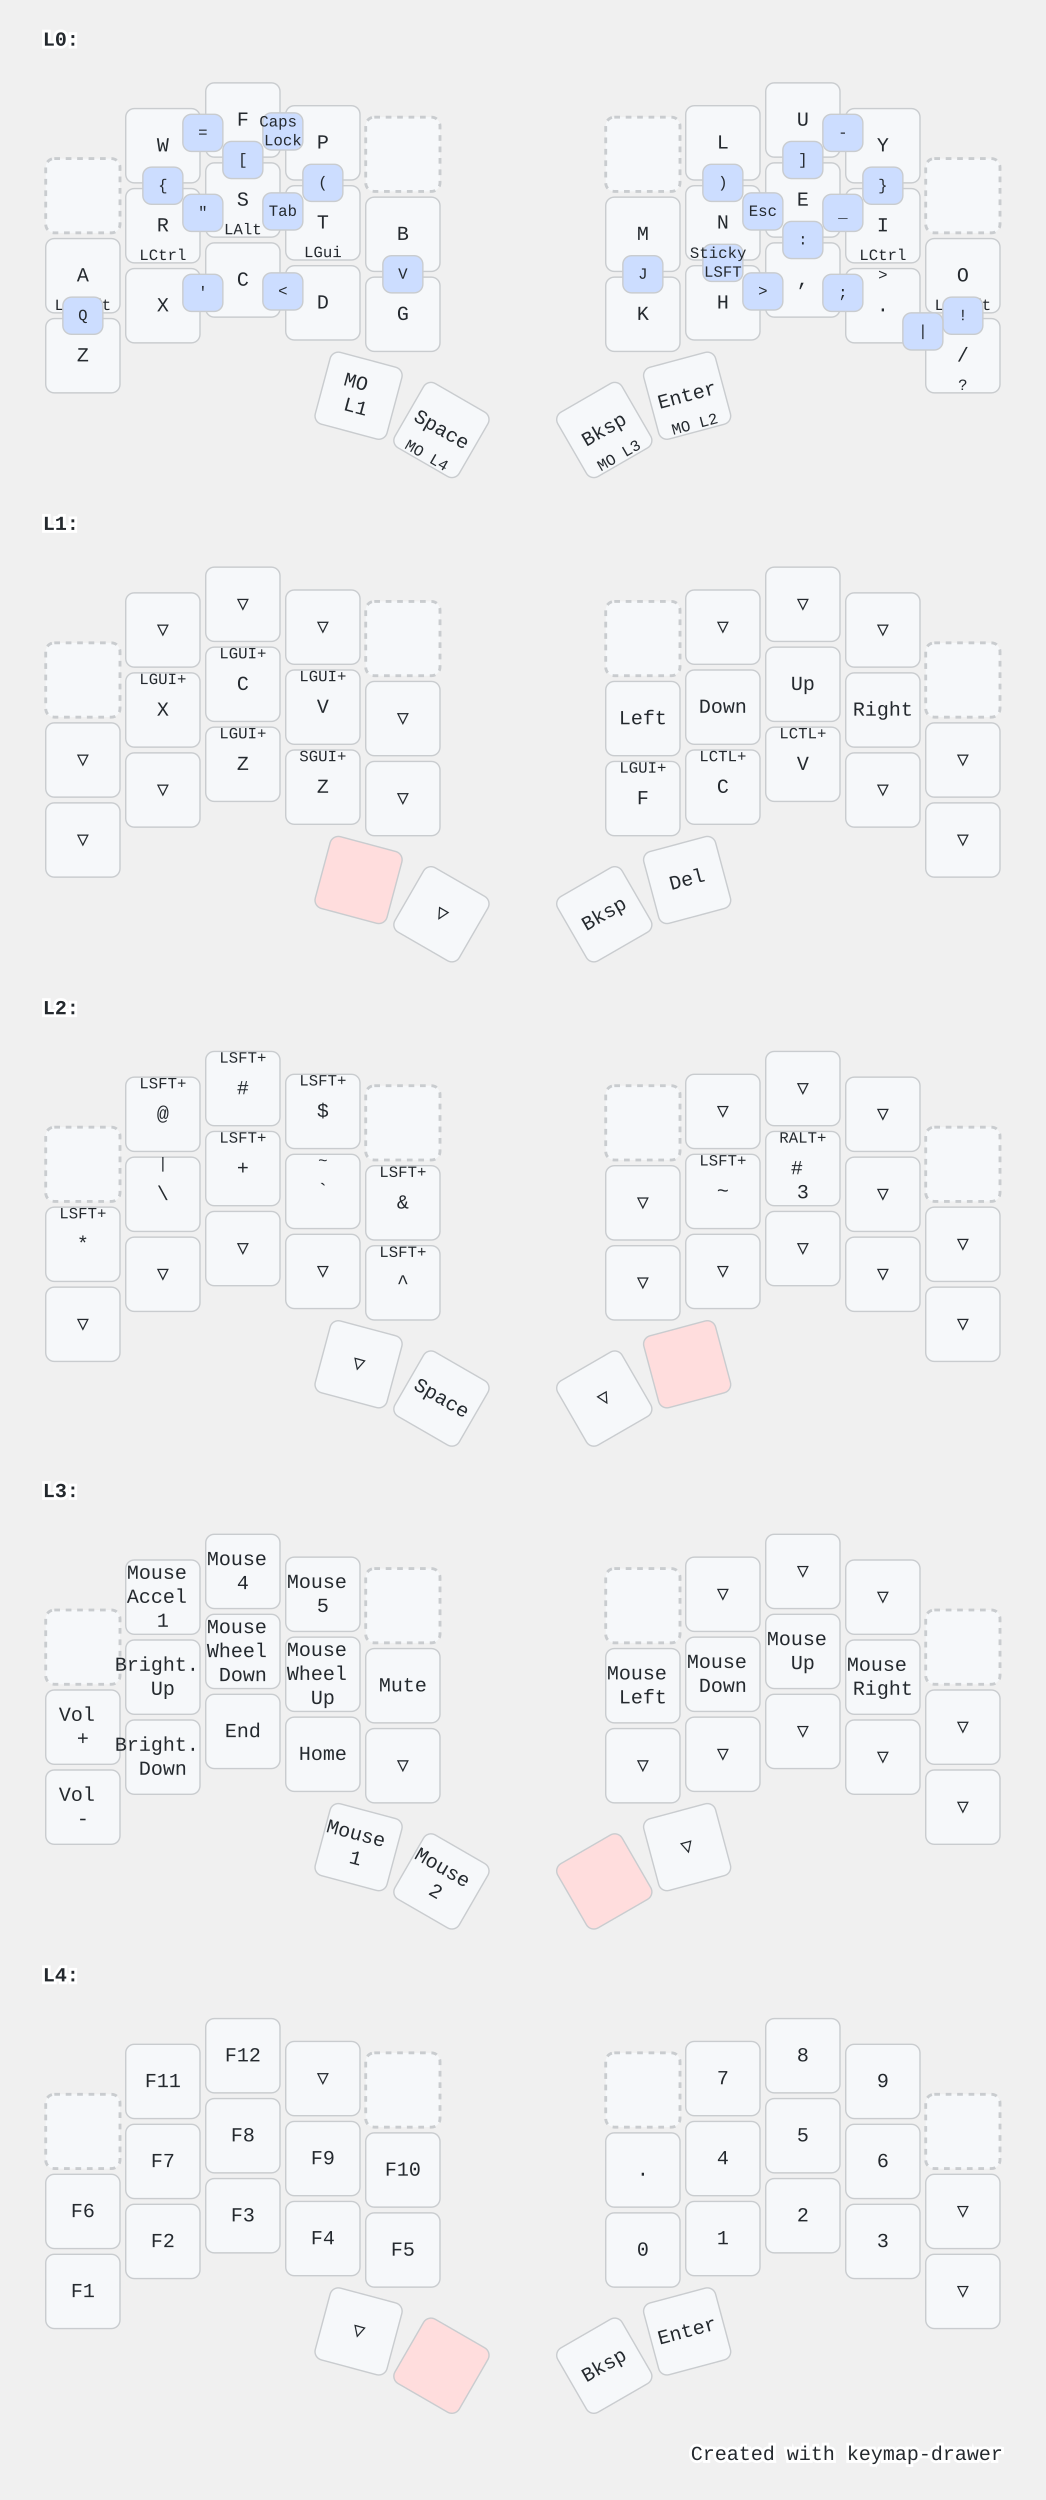
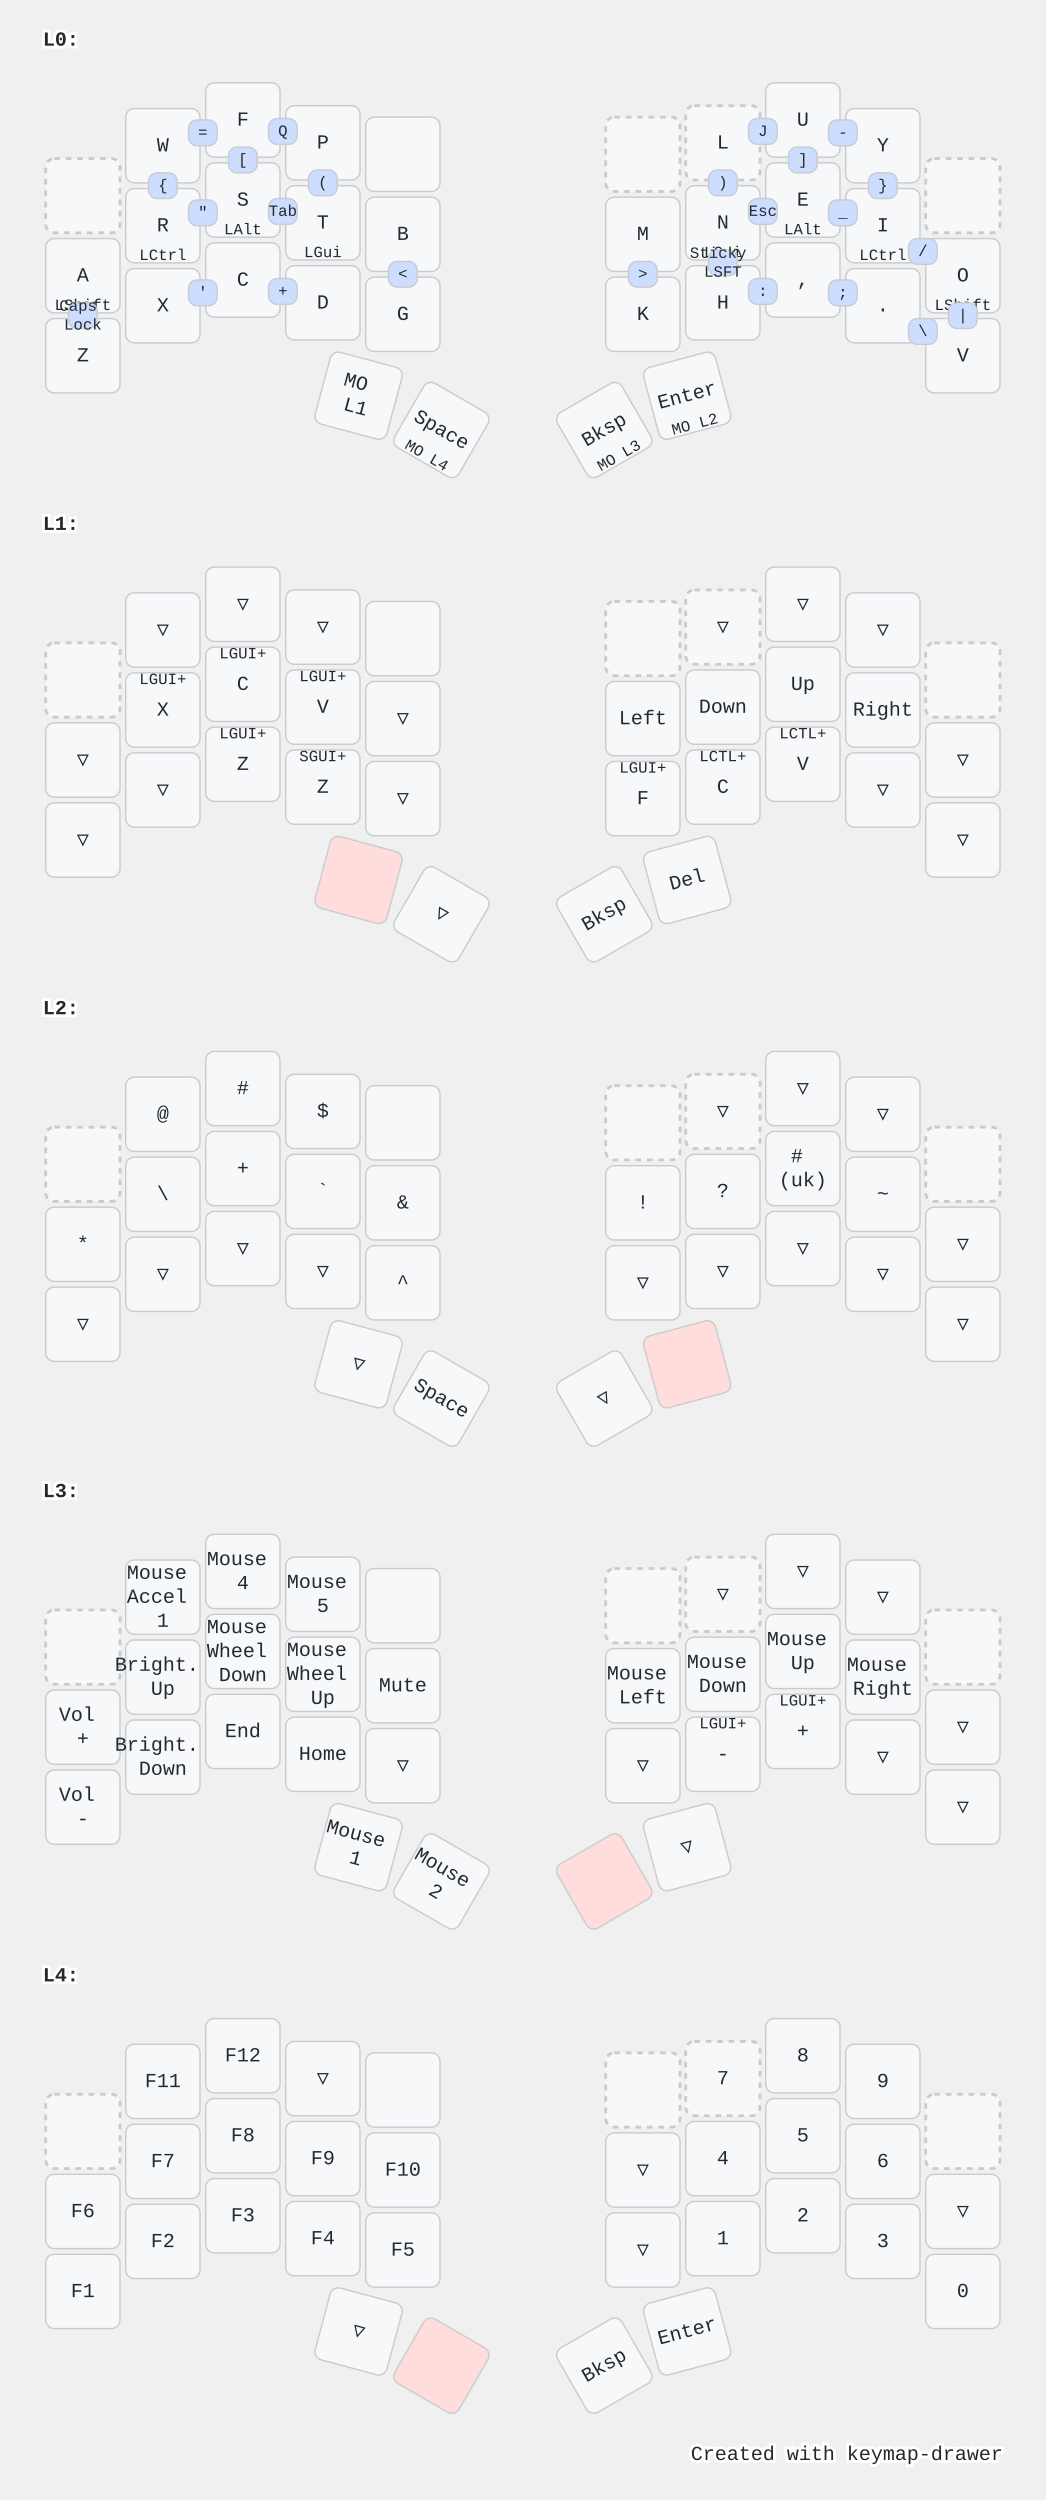
<svg xmlns="http://www.w3.org/2000/svg" width="732" height="1750" viewBox="0 0 732 1750" class="keymap">
  <style>/* inherit to force styles through use tags */
svg path {
    fill: inherit;
}

/* font and background color specifications */
svg.keymap {
    font-family: SFMono-Regular,Consolas,Liberation Mono,Menlo,monospace;
    font-size: 14px;
    font-kerning: normal;
    text-rendering: optimizeLegibility;
    fill: #24292e;
}

/* default key styling */
rect.key {
    fill: #f6f8fa;
}

rect.key, rect.combo {
    stroke: #c9cccf;
    stroke-width: 1;
}

/* default key side styling, only used is draw_key_sides is set */
rect.side {
    filter: brightness(90%);
}

/* color accent for combo boxes */
rect.combo, rect.combo-separate {
    fill: #cdf;
}

/* color accent for held keys */
rect.held, rect.combo.held {
    fill: #fdd;
}

/* color accent for ghost (optional) keys */
rect.ghost, rect.combo.ghost {
    stroke-dasharray: 4, 4;
    stroke-width: 2;
}

text {
    text-anchor: middle;
    dominant-baseline: middle;
}

/* styling for layer labels */
text.label {
    font-weight: bold;
    text-anchor: start;
    stroke: white;
    stroke-width: 4;
    paint-order: stroke;
}

/* styling for optional footer */
text.footer {
    text-anchor: end;
    dominant-baseline: auto;
    stroke: white;
    stroke-width: 4;
    paint-order: stroke;
}

/* styling for combo tap, and key hold/shifted label text */
text.combo, text.hold, text.shifted {
    font-size: 11px;
}

text.hold {
    text-anchor: middle;
    dominant-baseline: auto;
}

text.shifted {
    text-anchor: middle;
    dominant-baseline: hanging;
}

text.layer-activator {
    text-decoration: underline;
}

/* styling for hold/shifted label text in combo box */
text.combo.hold, text.combo.shifted {
    font-size: 8px;
}

/* lighter symbol for transparent keys */
text.trans {
    fill: #7b7e81;
}

/* styling for combo dendrons */
path.combo {
    stroke-width: 1;
    stroke: gray;
    fill: none;
}

/* Start Tabler Icons Cleanup */
/* cannot use height/width with glyphs */
.icon-tabler &gt; path {
    fill: inherit;
    stroke: inherit;
    stroke-width: 2;
}
/* hide tabler's default box */
.icon-tabler &gt; path[stroke="none"][fill="none"] {
    visibility: hidden;
}
/* End Tabler Icons Cleanup */

@media (prefers-color-scheme: dark) {
svg.keymap { fill: #d1d6db; }
rect.key { fill: #3f4750; }
rect.key, rect.combo { stroke: #60666c; }
rect.combo, rect.combo-separate { fill: #1f3d7a; }
rect.held, rect.combo.held { fill: #854747; }
text.label, text.footer { stroke: black; }
text.trans { fill: #7e8184; }
path.combo { stroke: #7f7f7f; }

}

svg.keymap { background-color: #FFF; }</style>
  <g transform="translate(30, 0)" class="layer-L0">
    <text x="0" y="28" class="label" id="L0">L0:</text>
    <g transform="translate(0, 56)">
      <g transform="translate(28, 81)" class="key ghost keypos-0">
        <rect rx="6" ry="6" x="-26" y="-26" width="52" height="52" class="key ghost" />
      </g>
      <g transform="translate(84, 46)" class="key keypos-1">
        <rect rx="6" ry="6" x="-26" y="-26" width="52" height="52" class="key" />
        <text x="0" y="0" class="key tap">W</text>
      </g>
      <g transform="translate(140, 28)" class="key keypos-2">
        <rect rx="6" ry="6" x="-26" y="-26" width="52" height="52" class="key" />
        <text x="0" y="0" class="key tap">F</text>
      </g>
      <g transform="translate(196, 44)" class="key keypos-3">
        <rect rx="6" ry="6" x="-26" y="-26" width="52" height="52" class="key" />
        <text x="0" y="0" class="key tap">P</text>
      </g>
-       <g transform="translate(252, 52)" class="key ghost keypos-4">
-         <rect rx="6" ry="6" x="-26" y="-26" width="52" height="52" class="key ghost" />
+       <g transform="translate(252, 52)" class="key keypos-4">
+         <rect rx="6" ry="6" x="-26" y="-26" width="52" height="52" class="key" />
      </g>
      <g transform="translate(420, 52)" class="key ghost keypos-5">
        <rect rx="6" ry="6" x="-26" y="-26" width="52" height="52" class="key ghost" />
      </g>
-       <g transform="translate(476, 44)" class="key keypos-6">
-         <rect rx="6" ry="6" x="-26" y="-26" width="52" height="52" class="key" />
-         <text x="0" y="0" class="key tap">L</text>
+       <g transform="translate(476, 44)" class="key ghost keypos-6">
+         <rect rx="6" ry="6" x="-26" y="-26" width="52" height="52" class="key ghost" />
+         <text x="0" y="0" class="key ghost tap">L</text>
      </g>
      <g transform="translate(532, 28)" class="key keypos-7">
        <rect rx="6" ry="6" x="-26" y="-26" width="52" height="52" class="key" />
        <text x="0" y="0" class="key tap">U</text>
      </g>
      <g transform="translate(588, 46)" class="key keypos-8">
        <rect rx="6" ry="6" x="-26" y="-26" width="52" height="52" class="key" />
        <text x="0" y="0" class="key tap">Y</text>
      </g>
      <g transform="translate(644, 81)" class="key ghost keypos-9">
        <rect rx="6" ry="6" x="-26" y="-26" width="52" height="52" class="key ghost" />
      </g>
      <g transform="translate(28, 137)" class="key keypos-10">
        <rect rx="6" ry="6" x="-26" y="-26" width="52" height="52" class="key" />
        <text x="0" y="0" class="key tap">A</text>
        <text x="0" y="24" class="key hold">LShift</text>
      </g>
      <g transform="translate(84, 102)" class="key keypos-11">
        <rect rx="6" ry="6" x="-26" y="-26" width="52" height="52" class="key" />
        <text x="0" y="0" class="key tap">R</text>
        <text x="0" y="24" class="key hold">LCtrl</text>
      </g>
      <g transform="translate(140, 84)" class="key keypos-12">
        <rect rx="6" ry="6" x="-26" y="-26" width="52" height="52" class="key" />
        <text x="0" y="0" class="key tap">S</text>
        <text x="0" y="24" class="key hold">LAlt</text>
      </g>
      <g transform="translate(196, 100)" class="key keypos-13">
        <rect rx="6" ry="6" x="-26" y="-26" width="52" height="52" class="key" />
        <text x="0" y="0" class="key tap">T</text>
        <text x="0" y="24" class="key hold">LGui</text>
      </g>
      <g transform="translate(252, 108)" class="key keypos-14">
        <rect rx="6" ry="6" x="-26" y="-26" width="52" height="52" class="key" />
        <text x="0" y="0" class="key tap">B</text>
      </g>
      <g transform="translate(420, 108)" class="key keypos-15">
        <rect rx="6" ry="6" x="-26" y="-26" width="52" height="52" class="key" />
        <text x="0" y="0" class="key tap">M</text>
      </g>
      <g transform="translate(476, 100)" class="key keypos-16">
        <rect rx="6" ry="6" x="-26" y="-26" width="52" height="52" class="key" />
        <text x="0" y="0" class="key tap">N</text>
        <text x="0" y="24" class="key hold">LGui</text>
      </g>
      <g transform="translate(532, 84)" class="key keypos-17">
        <rect rx="6" ry="6" x="-26" y="-26" width="52" height="52" class="key" />
        <text x="0" y="0" class="key tap">E</text>
        <text x="0" y="24" class="key hold">LAlt</text>
      </g>
      <g transform="translate(588, 102)" class="key keypos-18">
        <rect rx="6" ry="6" x="-26" y="-26" width="52" height="52" class="key" />
        <text x="0" y="0" class="key tap">I</text>
        <text x="0" y="24" class="key hold">LCtrl</text>
      </g>
      <g transform="translate(644, 137)" class="key keypos-19">
        <rect rx="6" ry="6" x="-26" y="-26" width="52" height="52" class="key" />
        <text x="0" y="0" class="key tap">O</text>
        <text x="0" y="24" class="key hold">LShift</text>
      </g>
      <g transform="translate(28, 193)" class="key keypos-20">
        <rect rx="6" ry="6" x="-26" y="-26" width="52" height="52" class="key" />
        <text x="0" y="0" class="key tap">Z</text>
      </g>
      <g transform="translate(84, 158)" class="key keypos-21">
        <rect rx="6" ry="6" x="-26" y="-26" width="52" height="52" class="key" />
        <text x="0" y="0" class="key tap">X</text>
      </g>
      <g transform="translate(140, 140)" class="key keypos-22">
        <rect rx="6" ry="6" x="-26" y="-26" width="52" height="52" class="key" />
        <text x="0" y="0" class="key tap">C</text>
      </g>
      <g transform="translate(196, 156)" class="key keypos-23">
        <rect rx="6" ry="6" x="-26" y="-26" width="52" height="52" class="key" />
        <text x="0" y="0" class="key tap">D</text>
      </g>
      <g transform="translate(252, 164)" class="key keypos-24">
        <rect rx="6" ry="6" x="-26" y="-26" width="52" height="52" class="key" />
        <text x="0" y="0" class="key tap">G</text>
      </g>
      <g transform="translate(420, 164)" class="key keypos-25">
        <rect rx="6" ry="6" x="-26" y="-26" width="52" height="52" class="key" />
        <text x="0" y="0" class="key tap">K</text>
      </g>
      <g transform="translate(476, 156)" class="key keypos-26">
        <rect rx="6" ry="6" x="-26" y="-26" width="52" height="52" class="key" />
        <text x="0" y="0" class="key tap">H</text>
      </g>
      <g transform="translate(532, 140)" class="key keypos-27">
        <rect rx="6" ry="6" x="-26" y="-26" width="52" height="52" class="key" />
        <text x="0" y="0" class="key tap">,</text>
-         <text x="0" y="-24" class="key shifted">&lt;</text>
      </g>
      <g transform="translate(588, 158)" class="key keypos-28">
        <rect rx="6" ry="6" x="-26" y="-26" width="52" height="52" class="key" />
        <text x="0" y="0" class="key tap">.</text>
-         <text x="0" y="-24" class="key shifted">&gt;</text>
      </g>
      <g transform="translate(644, 193)" class="key keypos-29">
        <rect rx="6" ry="6" x="-26" y="-26" width="52" height="52" class="key" />
-         <text x="0" y="0" class="key tap">/</text>
-         <text x="0" y="24" class="key hold">?</text>
+         <text x="0" y="0" class="key tap">V</text>
      </g>
      <g transform="translate(221, 221) rotate(15.0)" class="key keypos-30">
        <rect rx="6" ry="6" x="-26" y="-26" width="52" height="52" class="key" />
        <text x="0" y="0" class="key tap">
          <tspan x="0" dy="-0.6em">MO</tspan>
          <tspan x="0" dy="1.2em">L1</tspan>
        </text>
      </g>
      <g transform="translate(279, 245) rotate(30.0)" class="key keypos-31">
        <rect rx="6" ry="6" x="-26" y="-26" width="52" height="52" class="key" />
        <text x="0" y="0" class="key tap">Space</text>
        <text x="0" y="24" class="key hold">MO L4</text>
      </g>
      <g transform="translate(393, 245) rotate(-30.0)" class="key keypos-32">
        <rect rx="6" ry="6" x="-26" y="-26" width="52" height="52" class="key" />
        <text x="0" y="0" class="key tap">Bksp</text>
        <text x="0" y="24" class="key hold">MO L3</text>
      </g>
      <g transform="translate(451, 221) rotate(-15.0)" class="key keypos-33">
        <rect rx="6" ry="6" x="-26" y="-26" width="52" height="52" class="key" />
        <text x="0" y="0" class="key tap">Enter</text>
        <text x="0" y="24" class="key hold">MO L2</text>
      </g>
      <g class="combo combopos-0">
-         <rect rx="6" ry="6" x="490" y="79" width="28" height="26" class="combo" />
+         <rect rx="6" ry="6" x="494" y="83" width="20" height="18" class="combo" />
        <text x="504" y="92" class="combo tap">Esc</text>
      </g>
      <g class="combo combopos-1">
-         <rect rx="6" ry="6" x="154" y="79" width="28" height="26" class="combo" />
+         <rect rx="6" ry="6" x="158" y="83" width="20" height="18" class="combo" />
        <text x="168" y="92" class="combo tap">Tab</text>
      </g>
      <g class="combo combopos-2">
-         <rect rx="6" ry="6" x="154" y="23" width="28" height="26" class="combo" />
-         <text x="168" y="36" class="combo tap">
-           <tspan x="168" dy="-0.6em">Caps</tspan>
-           <tspan x="168" dy="1.2em">Lock</tspan>
-         </text>
+         <rect rx="6" ry="6" x="158" y="27" width="20" height="18" class="combo" />
+         <text x="168" y="36" class="combo tap">Q</text>
      </g>
      <g class="combo combopos-3">
-         <rect rx="6" ry="6" x="182" y="59" width="28" height="26" class="combo" />
+         <rect rx="6" ry="6" x="186" y="63" width="20" height="18" class="combo" />
        <text x="196" y="72" class="combo tap">(</text>
      </g>
      <g class="combo combopos-4">
-         <rect rx="6" ry="6" x="462" y="59" width="28" height="26" class="combo" />
+         <rect rx="6" ry="6" x="466" y="63" width="20" height="18" class="combo" />
        <text x="476" y="72" class="combo tap">)</text>
      </g>
      <g class="combo combopos-5">
-         <rect rx="6" ry="6" x="154" y="135" width="28" height="26" class="combo" />
-         <text x="168" y="148" class="combo tap">&lt;</text>
+         <rect rx="6" ry="6" x="158" y="139" width="20" height="18" class="combo" />
+         <text x="168" y="148" class="combo tap">+</text>
      </g>
      <g class="combo combopos-6">
-         <rect rx="6" ry="6" x="490" y="135" width="28" height="26" class="combo" />
-         <text x="504" y="148" class="combo tap">&gt;</text>
+         <rect rx="6" ry="6" x="494" y="139" width="20" height="18" class="combo" />
+         <text x="504" y="148" class="combo tap">:</text>
      </g>
      <g class="combo combopos-7">
-         <rect rx="6" ry="6" x="98" y="80" width="28" height="26" class="combo" />
+         <rect rx="6" ry="6" x="102" y="84" width="20" height="18" class="combo" />
        <text x="112" y="93" class="combo tap">"</text>
      </g>
      <g class="combo combopos-8">
-         <rect rx="6" ry="6" x="546" y="80" width="28" height="26" class="combo" />
+         <rect rx="6" ry="6" x="550" y="84" width="20" height="18" class="combo" />
        <text x="560" y="93" class="combo tap">_</text>
      </g>
      <g class="combo combopos-9">
-         <rect rx="6" ry="6" x="462" y="115" width="28" height="26" class="combo" />
+         <rect rx="6" ry="6" x="466" y="119" width="20" height="18" class="combo" />
        <text x="476" y="128" class="combo tap">
          <tspan x="476" dy="-0.6em">Sticky</tspan>
          <tspan x="476" dy="1.2em">LSFT</tspan>
        </text>
      </g>
      <g class="combo combopos-10">
-         <rect rx="6" ry="6" x="14" y="152" width="28" height="26" class="combo" />
-         <text x="28" y="165" class="combo tap">Q</text>
+         <rect rx="6" ry="6" x="18" y="156" width="20" height="18" class="combo" />
+         <text x="28" y="165" class="combo tap">
+           <tspan x="28" dy="-0.6em">Caps</tspan>
+           <tspan x="28" dy="1.2em">Lock</tspan>
+         </text>
      </g>
      <g class="combo combopos-11">
-         <rect rx="6" ry="6" x="238" y="123" width="28" height="26" class="combo" />
-         <text x="252" y="136" class="combo tap">V</text>
+         <rect rx="6" ry="6" x="242" y="127" width="20" height="18" class="combo" />
+         <text x="252" y="136" class="combo tap">&lt;</text>
      </g>
      <g class="combo combopos-12">
-         <rect rx="6" ry="6" x="546" y="136" width="28" height="26" class="combo" />
+         <rect rx="6" ry="6" x="550" y="140" width="20" height="18" class="combo" />
        <text x="560" y="149" class="combo tap">;</text>
      </g>
      <g class="combo combopos-13">
-         <rect rx="6" ry="6" x="70" y="61" width="28" height="26" class="combo" />
+         <rect rx="6" ry="6" x="74" y="65" width="20" height="18" class="combo" />
        <text x="84" y="74" class="combo tap">{</text>
      </g>
      <g class="combo combopos-14">
-         <rect rx="6" ry="6" x="574" y="61" width="28" height="26" class="combo" />
+         <rect rx="6" ry="6" x="578" y="65" width="20" height="18" class="combo" />
        <text x="588" y="74" class="combo tap">}</text>
      </g>
      <g class="combo combopos-15">
-         <rect rx="6" ry="6" x="126" y="43" width="28" height="26" class="combo" />
+         <rect rx="6" ry="6" x="130" y="47" width="20" height="18" class="combo" />
        <text x="140" y="56" class="combo tap">[</text>
      </g>
      <g class="combo combopos-16">
-         <rect rx="6" ry="6" x="518" y="43" width="28" height="26" class="combo" />
+         <rect rx="6" ry="6" x="522" y="47" width="20" height="18" class="combo" />
        <text x="532" y="56" class="combo tap">]</text>
      </g>
      <g class="combo combopos-17">
-         <rect rx="6" ry="6" x="406" y="123" width="28" height="26" class="combo" />
-         <text x="420" y="136" class="combo tap">J</text>
+         <rect rx="6" ry="6" x="410" y="127" width="20" height="18" class="combo" />
+         <text x="420" y="136" class="combo tap">&gt;</text>
      </g>
      <g class="combo combopos-18">
-         <rect rx="6" ry="6" x="98" y="24" width="28" height="26" class="combo" />
+         <rect rx="6" ry="6" x="102" y="28" width="20" height="18" class="combo" />
        <text x="112" y="37" class="combo tap">=</text>
      </g>
      <g class="combo combopos-19">
-         <rect rx="6" ry="6" x="546" y="24" width="28" height="26" class="combo" />
+         <rect rx="6" ry="6" x="550" y="28" width="20" height="18" class="combo" />
        <text x="560" y="37" class="combo tap">-</text>
      </g>
      <g class="combo combopos-20">
-         <rect rx="6" ry="6" x="630" y="152" width="28" height="26" class="combo" />
-         <text x="644" y="165" class="combo tap">!</text>
+         <rect rx="6" ry="6" x="634" y="156" width="20" height="18" class="combo" />
+         <text x="644" y="165" class="combo tap">|</text>
      </g>
      <g class="combo combopos-21">
-         <rect rx="6" ry="6" x="98" y="136" width="28" height="26" class="combo" />
+         <rect rx="6" ry="6" x="102" y="140" width="20" height="18" class="combo" />
        <text x="112" y="149" class="combo tap">'</text>
      </g>
      <g class="combo combopos-22">
-         <rect rx="6" ry="6" x="602" y="163" width="28" height="26" class="combo" />
-         <text x="616" y="176" class="combo tap">|</text>
+         <rect rx="6" ry="6" x="606" y="111" width="20" height="18" class="combo" />
+         <text x="616" y="120" class="combo tap">/</text>
      </g>
      <g class="combo combopos-23">
-         <rect rx="6" ry="6" x="518" y="99" width="28" height="26" class="combo" />
-         <text x="532" y="112" class="combo tap">:</text>
+         <rect rx="6" ry="6" x="494" y="27" width="20" height="18" class="combo" />
+         <text x="504" y="36" class="combo tap">J</text>
+       </g>
+       <g class="combo combopos-24">
+         <rect rx="6" ry="6" x="606" y="167" width="20" height="18" class="combo" />
+         <text x="616" y="176" class="combo tap">\</text>
      </g>
    </g>
  </g>
  <g transform="translate(30, 339)" class="layer-L1">
    <text x="0" y="28" class="label" id="L1">L1:</text>
    <g transform="translate(0, 56)">
      <g transform="translate(28, 81)" class="key ghost keypos-0">
        <rect rx="6" ry="6" x="-26" y="-26" width="52" height="52" class="key ghost" />
      </g>
      <g transform="translate(84, 46)" class="key keypos-1">
        <rect rx="6" ry="6" x="-26" y="-26" width="52" height="52" class="key" />
        <text x="0" y="0" class="key tap">▽</text>
      </g>
      <g transform="translate(140, 28)" class="key keypos-2">
        <rect rx="6" ry="6" x="-26" y="-26" width="52" height="52" class="key" />
        <text x="0" y="0" class="key tap">▽</text>
      </g>
      <g transform="translate(196, 44)" class="key keypos-3">
        <rect rx="6" ry="6" x="-26" y="-26" width="52" height="52" class="key" />
        <text x="0" y="0" class="key tap">▽</text>
      </g>
-       <g transform="translate(252, 52)" class="key ghost keypos-4">
-         <rect rx="6" ry="6" x="-26" y="-26" width="52" height="52" class="key ghost" />
+       <g transform="translate(252, 52)" class="key keypos-4">
+         <rect rx="6" ry="6" x="-26" y="-26" width="52" height="52" class="key" />
      </g>
      <g transform="translate(420, 52)" class="key ghost keypos-5">
        <rect rx="6" ry="6" x="-26" y="-26" width="52" height="52" class="key ghost" />
      </g>
-       <g transform="translate(476, 44)" class="key keypos-6">
-         <rect rx="6" ry="6" x="-26" y="-26" width="52" height="52" class="key" />
-         <text x="0" y="0" class="key tap">▽</text>
+       <g transform="translate(476, 44)" class="key ghost keypos-6">
+         <rect rx="6" ry="6" x="-26" y="-26" width="52" height="52" class="key ghost" />
+         <text x="0" y="0" class="key ghost tap">▽</text>
      </g>
      <g transform="translate(532, 28)" class="key keypos-7">
        <rect rx="6" ry="6" x="-26" y="-26" width="52" height="52" class="key" />
        <text x="0" y="0" class="key tap">▽</text>
      </g>
      <g transform="translate(588, 46)" class="key keypos-8">
        <rect rx="6" ry="6" x="-26" y="-26" width="52" height="52" class="key" />
        <text x="0" y="0" class="key tap">▽</text>
      </g>
      <g transform="translate(644, 81)" class="key ghost keypos-9">
        <rect rx="6" ry="6" x="-26" y="-26" width="52" height="52" class="key ghost" />
      </g>
      <g transform="translate(28, 137)" class="key keypos-10">
        <rect rx="6" ry="6" x="-26" y="-26" width="52" height="52" class="key" />
        <text x="0" y="0" class="key tap">▽</text>
      </g>
      <g transform="translate(84, 102)" class="key keypos-11">
        <rect rx="6" ry="6" x="-26" y="-26" width="52" height="52" class="key" />
        <text x="0" y="0" class="key tap">X</text>
        <text x="0" y="-24" class="key shifted">LGUI+</text>
      </g>
      <g transform="translate(140, 84)" class="key keypos-12">
        <rect rx="6" ry="6" x="-26" y="-26" width="52" height="52" class="key" />
        <text x="0" y="0" class="key tap">C</text>
        <text x="0" y="-24" class="key shifted">LGUI+</text>
      </g>
      <g transform="translate(196, 100)" class="key keypos-13">
        <rect rx="6" ry="6" x="-26" y="-26" width="52" height="52" class="key" />
        <text x="0" y="0" class="key tap">V</text>
        <text x="0" y="-24" class="key shifted">LGUI+</text>
      </g>
      <g transform="translate(252, 108)" class="key keypos-14">
        <rect rx="6" ry="6" x="-26" y="-26" width="52" height="52" class="key" />
        <text x="0" y="0" class="key tap">▽</text>
      </g>
      <g transform="translate(420, 108)" class="key keypos-15">
        <rect rx="6" ry="6" x="-26" y="-26" width="52" height="52" class="key" />
        <text x="0" y="0" class="key tap">Left</text>
      </g>
      <g transform="translate(476, 100)" class="key keypos-16">
        <rect rx="6" ry="6" x="-26" y="-26" width="52" height="52" class="key" />
        <text x="0" y="0" class="key tap">Down</text>
      </g>
      <g transform="translate(532, 84)" class="key keypos-17">
        <rect rx="6" ry="6" x="-26" y="-26" width="52" height="52" class="key" />
        <text x="0" y="0" class="key tap">Up</text>
      </g>
      <g transform="translate(588, 102)" class="key keypos-18">
        <rect rx="6" ry="6" x="-26" y="-26" width="52" height="52" class="key" />
        <text x="0" y="0" class="key tap">Right</text>
      </g>
      <g transform="translate(644, 137)" class="key keypos-19">
        <rect rx="6" ry="6" x="-26" y="-26" width="52" height="52" class="key" />
        <text x="0" y="0" class="key tap">▽</text>
      </g>
      <g transform="translate(28, 193)" class="key keypos-20">
        <rect rx="6" ry="6" x="-26" y="-26" width="52" height="52" class="key" />
        <text x="0" y="0" class="key tap">▽</text>
      </g>
      <g transform="translate(84, 158)" class="key keypos-21">
        <rect rx="6" ry="6" x="-26" y="-26" width="52" height="52" class="key" />
        <text x="0" y="0" class="key tap">▽</text>
      </g>
      <g transform="translate(140, 140)" class="key keypos-22">
        <rect rx="6" ry="6" x="-26" y="-26" width="52" height="52" class="key" />
        <text x="0" y="0" class="key tap">Z</text>
        <text x="0" y="-24" class="key shifted">LGUI+</text>
      </g>
      <g transform="translate(196, 156)" class="key keypos-23">
        <rect rx="6" ry="6" x="-26" y="-26" width="52" height="52" class="key" />
        <text x="0" y="0" class="key tap">Z</text>
        <text x="0" y="-24" class="key shifted">SGUI+</text>
      </g>
      <g transform="translate(252, 164)" class="key keypos-24">
        <rect rx="6" ry="6" x="-26" y="-26" width="52" height="52" class="key" />
        <text x="0" y="0" class="key tap">▽</text>
      </g>
      <g transform="translate(420, 164)" class="key keypos-25">
        <rect rx="6" ry="6" x="-26" y="-26" width="52" height="52" class="key" />
        <text x="0" y="0" class="key tap">F</text>
        <text x="0" y="-24" class="key shifted">LGUI+</text>
      </g>
      <g transform="translate(476, 156)" class="key keypos-26">
        <rect rx="6" ry="6" x="-26" y="-26" width="52" height="52" class="key" />
        <text x="0" y="0" class="key tap">C</text>
        <text x="0" y="-24" class="key shifted">LCTL+</text>
      </g>
      <g transform="translate(532, 140)" class="key keypos-27">
        <rect rx="6" ry="6" x="-26" y="-26" width="52" height="52" class="key" />
        <text x="0" y="0" class="key tap">V</text>
        <text x="0" y="-24" class="key shifted">LCTL+</text>
      </g>
      <g transform="translate(588, 158)" class="key keypos-28">
        <rect rx="6" ry="6" x="-26" y="-26" width="52" height="52" class="key" />
        <text x="0" y="0" class="key tap">▽</text>
      </g>
      <g transform="translate(644, 193)" class="key keypos-29">
        <rect rx="6" ry="6" x="-26" y="-26" width="52" height="52" class="key" />
        <text x="0" y="0" class="key tap">▽</text>
      </g>
      <g transform="translate(221, 221) rotate(15.0)" class="key held keypos-30">
        <rect rx="6" ry="6" x="-26" y="-26" width="52" height="52" class="key held" />
      </g>
      <g transform="translate(279, 245) rotate(30.0)" class="key keypos-31">
        <rect rx="6" ry="6" x="-26" y="-26" width="52" height="52" class="key" />
        <text x="0" y="0" class="key tap">▽</text>
      </g>
      <g transform="translate(393, 245) rotate(-30.0)" class="key keypos-32">
        <rect rx="6" ry="6" x="-26" y="-26" width="52" height="52" class="key" />
        <text x="0" y="0" class="key tap">Bksp</text>
      </g>
      <g transform="translate(451, 221) rotate(-15.0)" class="key keypos-33">
        <rect rx="6" ry="6" x="-26" y="-26" width="52" height="52" class="key" />
        <text x="0" y="0" class="key tap">Del</text>
      </g>
    </g>
  </g>
  <g transform="translate(30, 678)" class="layer-L2">
    <text x="0" y="28" class="label" id="L2">L2:</text>
    <g transform="translate(0, 56)">
      <g transform="translate(28, 81)" class="key ghost keypos-0">
        <rect rx="6" ry="6" x="-26" y="-26" width="52" height="52" class="key ghost" />
      </g>
      <g transform="translate(84, 46)" class="key keypos-1">
        <rect rx="6" ry="6" x="-26" y="-26" width="52" height="52" class="key" />
        <text x="0" y="0" class="key tap">@</text>
-         <text x="0" y="-24" class="key shifted">LSFT+</text>
      </g>
      <g transform="translate(140, 28)" class="key keypos-2">
        <rect rx="6" ry="6" x="-26" y="-26" width="52" height="52" class="key" />
        <text x="0" y="0" class="key tap">#</text>
-         <text x="0" y="-24" class="key shifted">LSFT+</text>
      </g>
      <g transform="translate(196, 44)" class="key keypos-3">
        <rect rx="6" ry="6" x="-26" y="-26" width="52" height="52" class="key" />
        <text x="0" y="0" class="key tap">$</text>
-         <text x="0" y="-24" class="key shifted">LSFT+</text>
-       </g>
-       <g transform="translate(252, 52)" class="key ghost keypos-4">
-         <rect rx="6" ry="6" x="-26" y="-26" width="52" height="52" class="key ghost" />
+       </g>
+       <g transform="translate(252, 52)" class="key keypos-4">
+         <rect rx="6" ry="6" x="-26" y="-26" width="52" height="52" class="key" />
      </g>
      <g transform="translate(420, 52)" class="key ghost keypos-5">
        <rect rx="6" ry="6" x="-26" y="-26" width="52" height="52" class="key ghost" />
      </g>
-       <g transform="translate(476, 44)" class="key keypos-6">
-         <rect rx="6" ry="6" x="-26" y="-26" width="52" height="52" class="key" />
-         <text x="0" y="0" class="key tap">▽</text>
+       <g transform="translate(476, 44)" class="key ghost keypos-6">
+         <rect rx="6" ry="6" x="-26" y="-26" width="52" height="52" class="key ghost" />
+         <text x="0" y="0" class="key ghost tap">▽</text>
      </g>
      <g transform="translate(532, 28)" class="key keypos-7">
        <rect rx="6" ry="6" x="-26" y="-26" width="52" height="52" class="key" />
        <text x="0" y="0" class="key tap">▽</text>
      </g>
      <g transform="translate(588, 46)" class="key keypos-8">
        <rect rx="6" ry="6" x="-26" y="-26" width="52" height="52" class="key" />
        <text x="0" y="0" class="key tap">▽</text>
      </g>
      <g transform="translate(644, 81)" class="key ghost keypos-9">
        <rect rx="6" ry="6" x="-26" y="-26" width="52" height="52" class="key ghost" />
      </g>
      <g transform="translate(28, 137)" class="key keypos-10">
        <rect rx="6" ry="6" x="-26" y="-26" width="52" height="52" class="key" />
        <text x="0" y="0" class="key tap">*</text>
-         <text x="0" y="-24" class="key shifted">LSFT+</text>
      </g>
      <g transform="translate(84, 102)" class="key keypos-11">
        <rect rx="6" ry="6" x="-26" y="-26" width="52" height="52" class="key" />
        <text x="0" y="0" class="key tap">\</text>
-         <text x="0" y="-24" class="key shifted">|</text>
      </g>
      <g transform="translate(140, 84)" class="key keypos-12">
        <rect rx="6" ry="6" x="-26" y="-26" width="52" height="52" class="key" />
        <text x="0" y="0" class="key tap">+</text>
-         <text x="0" y="-24" class="key shifted">LSFT+</text>
      </g>
      <g transform="translate(196, 100)" class="key keypos-13">
        <rect rx="6" ry="6" x="-26" y="-26" width="52" height="52" class="key" />
        <text x="0" y="0" class="key tap">`</text>
-         <text x="0" y="-24" class="key shifted">~</text>
      </g>
      <g transform="translate(252, 108)" class="key keypos-14">
        <rect rx="6" ry="6" x="-26" y="-26" width="52" height="52" class="key" />
        <text x="0" y="0" class="key tap">&amp;</text>
-         <text x="0" y="-24" class="key shifted">LSFT+</text>
      </g>
      <g transform="translate(420, 108)" class="key keypos-15">
        <rect rx="6" ry="6" x="-26" y="-26" width="52" height="52" class="key" />
-         <text x="0" y="0" class="key tap">▽</text>
+         <text x="0" y="0" class="key tap">!</text>
      </g>
      <g transform="translate(476, 100)" class="key keypos-16">
        <rect rx="6" ry="6" x="-26" y="-26" width="52" height="52" class="key" />
+         <text x="0" y="0" class="key tap">?</text>
+       </g>
+       <g transform="translate(532, 84)" class="key keypos-17">
+         <rect rx="6" ry="6" x="-26" y="-26" width="52" height="52" class="key" />
+         <text x="0" y="0" class="key tap">
+           <tspan x="0" dy="-0.6em">#</tspan>
+           <tspan x="0" dy="1.2em">(uk)</tspan>
+         </text>
+       </g>
+       <g transform="translate(588, 102)" class="key keypos-18">
+         <rect rx="6" ry="6" x="-26" y="-26" width="52" height="52" class="key" />
        <text x="0" y="0" class="key tap">~</text>
-         <text x="0" y="-24" class="key shifted">LSFT+</text>
-       </g>
-       <g transform="translate(532, 84)" class="key keypos-17">
-         <rect rx="6" ry="6" x="-26" y="-26" width="52" height="52" class="key" />
-         <text x="0" y="0" class="key tap">
-           <tspan x="0" dy="-0.0em">#</tspan>
-           <tspan x="0" dy="1.2em">3</tspan>
-         </text>
-         <text x="0" y="-24" class="key shifted">RALT+</text>
-       </g>
-       <g transform="translate(588, 102)" class="key keypos-18">
-         <rect rx="6" ry="6" x="-26" y="-26" width="52" height="52" class="key" />
-         <text x="0" y="0" class="key tap">▽</text>
      </g>
      <g transform="translate(644, 137)" class="key keypos-19">
        <rect rx="6" ry="6" x="-26" y="-26" width="52" height="52" class="key" />
        <text x="0" y="0" class="key tap">▽</text>
      </g>
      <g transform="translate(28, 193)" class="key keypos-20">
        <rect rx="6" ry="6" x="-26" y="-26" width="52" height="52" class="key" />
        <text x="0" y="0" class="key tap">▽</text>
      </g>
      <g transform="translate(84, 158)" class="key keypos-21">
        <rect rx="6" ry="6" x="-26" y="-26" width="52" height="52" class="key" />
        <text x="0" y="0" class="key tap">▽</text>
      </g>
      <g transform="translate(140, 140)" class="key keypos-22">
        <rect rx="6" ry="6" x="-26" y="-26" width="52" height="52" class="key" />
        <text x="0" y="0" class="key tap">▽</text>
      </g>
      <g transform="translate(196, 156)" class="key keypos-23">
        <rect rx="6" ry="6" x="-26" y="-26" width="52" height="52" class="key" />
        <text x="0" y="0" class="key tap">▽</text>
      </g>
      <g transform="translate(252, 164)" class="key keypos-24">
        <rect rx="6" ry="6" x="-26" y="-26" width="52" height="52" class="key" />
        <text x="0" y="0" class="key tap">^</text>
-         <text x="0" y="-24" class="key shifted">LSFT+</text>
      </g>
      <g transform="translate(420, 164)" class="key keypos-25">
        <rect rx="6" ry="6" x="-26" y="-26" width="52" height="52" class="key" />
        <text x="0" y="0" class="key tap">▽</text>
      </g>
      <g transform="translate(476, 156)" class="key keypos-26">
        <rect rx="6" ry="6" x="-26" y="-26" width="52" height="52" class="key" />
        <text x="0" y="0" class="key tap">▽</text>
      </g>
      <g transform="translate(532, 140)" class="key keypos-27">
        <rect rx="6" ry="6" x="-26" y="-26" width="52" height="52" class="key" />
        <text x="0" y="0" class="key tap">▽</text>
      </g>
      <g transform="translate(588, 158)" class="key keypos-28">
        <rect rx="6" ry="6" x="-26" y="-26" width="52" height="52" class="key" />
        <text x="0" y="0" class="key tap">▽</text>
      </g>
      <g transform="translate(644, 193)" class="key keypos-29">
        <rect rx="6" ry="6" x="-26" y="-26" width="52" height="52" class="key" />
        <text x="0" y="0" class="key tap">▽</text>
      </g>
      <g transform="translate(221, 221) rotate(15.0)" class="key keypos-30">
        <rect rx="6" ry="6" x="-26" y="-26" width="52" height="52" class="key" />
        <text x="0" y="0" class="key tap">▽</text>
      </g>
      <g transform="translate(279, 245) rotate(30.0)" class="key keypos-31">
        <rect rx="6" ry="6" x="-26" y="-26" width="52" height="52" class="key" />
        <text x="0" y="0" class="key tap">Space</text>
      </g>
      <g transform="translate(393, 245) rotate(-30.0)" class="key keypos-32">
        <rect rx="6" ry="6" x="-26" y="-26" width="52" height="52" class="key" />
        <text x="0" y="0" class="key tap">▽</text>
      </g>
      <g transform="translate(451, 221) rotate(-15.0)" class="key held keypos-33">
        <rect rx="6" ry="6" x="-26" y="-26" width="52" height="52" class="key held" />
      </g>
    </g>
  </g>
  <g transform="translate(30, 1016)" class="layer-L3">
    <text x="0" y="28" class="label" id="L3">L3:</text>
    <g transform="translate(0, 56)">
      <g transform="translate(28, 81)" class="key ghost keypos-0">
        <rect rx="6" ry="6" x="-26" y="-26" width="52" height="52" class="key ghost" />
      </g>
      <g transform="translate(84, 46)" class="key keypos-1">
        <rect rx="6" ry="6" x="-26" y="-26" width="52" height="52" class="key" />
        <text x="0" y="0" class="key tap">
          <tspan x="0" dy="-1.2em">Mouse</tspan>
          <tspan x="0" dy="1.2em">Accel</tspan>
          <tspan x="0" dy="1.2em">1</tspan>
        </text>
      </g>
      <g transform="translate(140, 28)" class="key keypos-2">
        <rect rx="6" ry="6" x="-26" y="-26" width="52" height="52" class="key" />
        <text x="0" y="0" class="key tap">
          <tspan x="0" dy="-0.6em">Mouse</tspan>
          <tspan x="0" dy="1.2em">4</tspan>
        </text>
      </g>
      <g transform="translate(196, 44)" class="key keypos-3">
        <rect rx="6" ry="6" x="-26" y="-26" width="52" height="52" class="key" />
        <text x="0" y="0" class="key tap">
          <tspan x="0" dy="-0.6em">Mouse</tspan>
          <tspan x="0" dy="1.2em">5</tspan>
        </text>
      </g>
-       <g transform="translate(252, 52)" class="key ghost keypos-4">
-         <rect rx="6" ry="6" x="-26" y="-26" width="52" height="52" class="key ghost" />
+       <g transform="translate(252, 52)" class="key keypos-4">
+         <rect rx="6" ry="6" x="-26" y="-26" width="52" height="52" class="key" />
      </g>
      <g transform="translate(420, 52)" class="key ghost keypos-5">
        <rect rx="6" ry="6" x="-26" y="-26" width="52" height="52" class="key ghost" />
      </g>
-       <g transform="translate(476, 44)" class="key keypos-6">
-         <rect rx="6" ry="6" x="-26" y="-26" width="52" height="52" class="key" />
-         <text x="0" y="0" class="key tap">▽</text>
+       <g transform="translate(476, 44)" class="key ghost keypos-6">
+         <rect rx="6" ry="6" x="-26" y="-26" width="52" height="52" class="key ghost" />
+         <text x="0" y="0" class="key ghost tap">▽</text>
      </g>
      <g transform="translate(532, 28)" class="key keypos-7">
        <rect rx="6" ry="6" x="-26" y="-26" width="52" height="52" class="key" />
        <text x="0" y="0" class="key tap">▽</text>
      </g>
      <g transform="translate(588, 46)" class="key keypos-8">
        <rect rx="6" ry="6" x="-26" y="-26" width="52" height="52" class="key" />
        <text x="0" y="0" class="key tap">▽</text>
      </g>
      <g transform="translate(644, 81)" class="key ghost keypos-9">
        <rect rx="6" ry="6" x="-26" y="-26" width="52" height="52" class="key ghost" />
      </g>
      <g transform="translate(28, 137)" class="key keypos-10">
        <rect rx="6" ry="6" x="-26" y="-26" width="52" height="52" class="key" />
        <text x="0" y="0" class="key tap">
          <tspan x="0" dy="-0.6em">Vol</tspan>
          <tspan x="0" dy="1.2em">+</tspan>
        </text>
      </g>
      <g transform="translate(84, 102)" class="key keypos-11">
        <rect rx="6" ry="6" x="-26" y="-26" width="52" height="52" class="key" />
        <text x="0" y="0" class="key tap">
          <tspan x="0" dy="-0.6em">Bright.</tspan>
          <tspan x="0" dy="1.2em">Up</tspan>
        </text>
      </g>
      <g transform="translate(140, 84)" class="key keypos-12">
        <rect rx="6" ry="6" x="-26" y="-26" width="52" height="52" class="key" />
        <text x="0" y="0" class="key tap">
          <tspan x="0" dy="-1.2em">Mouse</tspan>
          <tspan x="0" dy="1.2em">Wheel</tspan>
          <tspan x="0" dy="1.2em">Down</tspan>
        </text>
      </g>
      <g transform="translate(196, 100)" class="key keypos-13">
        <rect rx="6" ry="6" x="-26" y="-26" width="52" height="52" class="key" />
        <text x="0" y="0" class="key tap">
          <tspan x="0" dy="-1.2em">Mouse</tspan>
          <tspan x="0" dy="1.2em">Wheel</tspan>
          <tspan x="0" dy="1.2em">Up</tspan>
        </text>
      </g>
      <g transform="translate(252, 108)" class="key keypos-14">
        <rect rx="6" ry="6" x="-26" y="-26" width="52" height="52" class="key" />
        <text x="0" y="0" class="key tap">Mute</text>
      </g>
      <g transform="translate(420, 108)" class="key keypos-15">
        <rect rx="6" ry="6" x="-26" y="-26" width="52" height="52" class="key" />
        <text x="0" y="0" class="key tap">
          <tspan x="0" dy="-0.6em">Mouse</tspan>
          <tspan x="0" dy="1.2em">Left</tspan>
        </text>
      </g>
      <g transform="translate(476, 100)" class="key keypos-16">
        <rect rx="6" ry="6" x="-26" y="-26" width="52" height="52" class="key" />
        <text x="0" y="0" class="key tap">
          <tspan x="0" dy="-0.6em">Mouse</tspan>
          <tspan x="0" dy="1.2em">Down</tspan>
        </text>
      </g>
      <g transform="translate(532, 84)" class="key keypos-17">
        <rect rx="6" ry="6" x="-26" y="-26" width="52" height="52" class="key" />
        <text x="0" y="0" class="key tap">
          <tspan x="0" dy="-0.6em">Mouse</tspan>
          <tspan x="0" dy="1.2em">Up</tspan>
        </text>
      </g>
      <g transform="translate(588, 102)" class="key keypos-18">
        <rect rx="6" ry="6" x="-26" y="-26" width="52" height="52" class="key" />
        <text x="0" y="0" class="key tap">
          <tspan x="0" dy="-0.6em">Mouse</tspan>
          <tspan x="0" dy="1.2em">Right</tspan>
        </text>
      </g>
      <g transform="translate(644, 137)" class="key keypos-19">
        <rect rx="6" ry="6" x="-26" y="-26" width="52" height="52" class="key" />
        <text x="0" y="0" class="key tap">▽</text>
      </g>
      <g transform="translate(28, 193)" class="key keypos-20">
        <rect rx="6" ry="6" x="-26" y="-26" width="52" height="52" class="key" />
        <text x="0" y="0" class="key tap">
          <tspan x="0" dy="-0.6em">Vol</tspan>
          <tspan x="0" dy="1.2em">-</tspan>
        </text>
      </g>
      <g transform="translate(84, 158)" class="key keypos-21">
        <rect rx="6" ry="6" x="-26" y="-26" width="52" height="52" class="key" />
        <text x="0" y="0" class="key tap">
          <tspan x="0" dy="-0.6em">Bright.</tspan>
          <tspan x="0" dy="1.2em">Down</tspan>
        </text>
      </g>
      <g transform="translate(140, 140)" class="key keypos-22">
        <rect rx="6" ry="6" x="-26" y="-26" width="52" height="52" class="key" />
        <text x="0" y="0" class="key tap">End</text>
      </g>
      <g transform="translate(196, 156)" class="key keypos-23">
        <rect rx="6" ry="6" x="-26" y="-26" width="52" height="52" class="key" />
        <text x="0" y="0" class="key tap">Home</text>
      </g>
      <g transform="translate(252, 164)" class="key keypos-24">
        <rect rx="6" ry="6" x="-26" y="-26" width="52" height="52" class="key" />
        <text x="0" y="0" class="key tap">▽</text>
      </g>
      <g transform="translate(420, 164)" class="key keypos-25">
        <rect rx="6" ry="6" x="-26" y="-26" width="52" height="52" class="key" />
        <text x="0" y="0" class="key tap">▽</text>
      </g>
      <g transform="translate(476, 156)" class="key keypos-26">
        <rect rx="6" ry="6" x="-26" y="-26" width="52" height="52" class="key" />
-         <text x="0" y="0" class="key tap">▽</text>
+         <text x="0" y="0" class="key tap">-</text>
+         <text x="0" y="-24" class="key shifted">LGUI+</text>
      </g>
      <g transform="translate(532, 140)" class="key keypos-27">
        <rect rx="6" ry="6" x="-26" y="-26" width="52" height="52" class="key" />
-         <text x="0" y="0" class="key tap">▽</text>
+         <text x="0" y="0" class="key tap">+</text>
+         <text x="0" y="-24" class="key shifted">LGUI+</text>
      </g>
      <g transform="translate(588, 158)" class="key keypos-28">
        <rect rx="6" ry="6" x="-26" y="-26" width="52" height="52" class="key" />
        <text x="0" y="0" class="key tap">▽</text>
      </g>
      <g transform="translate(644, 193)" class="key keypos-29">
        <rect rx="6" ry="6" x="-26" y="-26" width="52" height="52" class="key" />
        <text x="0" y="0" class="key tap">▽</text>
      </g>
      <g transform="translate(221, 221) rotate(15.0)" class="key keypos-30">
        <rect rx="6" ry="6" x="-26" y="-26" width="52" height="52" class="key" />
        <text x="0" y="0" class="key tap">
          <tspan x="0" dy="-0.6em">Mouse</tspan>
          <tspan x="0" dy="1.2em">1</tspan>
        </text>
      </g>
      <g transform="translate(279, 245) rotate(30.0)" class="key keypos-31">
        <rect rx="6" ry="6" x="-26" y="-26" width="52" height="52" class="key" />
        <text x="0" y="0" class="key tap">
          <tspan x="0" dy="-0.6em">Mouse</tspan>
          <tspan x="0" dy="1.2em">2</tspan>
        </text>
      </g>
      <g transform="translate(393, 245) rotate(-30.0)" class="key held keypos-32">
        <rect rx="6" ry="6" x="-26" y="-26" width="52" height="52" class="key held" />
      </g>
      <g transform="translate(451, 221) rotate(-15.0)" class="key keypos-33">
        <rect rx="6" ry="6" x="-26" y="-26" width="52" height="52" class="key" />
        <text x="0" y="0" class="key tap">▽</text>
      </g>
    </g>
  </g>
  <g transform="translate(30, 1355)" class="layer-L4">
    <text x="0" y="28" class="label" id="L4">L4:</text>
    <g transform="translate(0, 56)">
      <g transform="translate(28, 81)" class="key ghost keypos-0">
        <rect rx="6" ry="6" x="-26" y="-26" width="52" height="52" class="key ghost" />
      </g>
      <g transform="translate(84, 46)" class="key keypos-1">
        <rect rx="6" ry="6" x="-26" y="-26" width="52" height="52" class="key" />
        <text x="0" y="0" class="key tap">F11</text>
      </g>
      <g transform="translate(140, 28)" class="key keypos-2">
        <rect rx="6" ry="6" x="-26" y="-26" width="52" height="52" class="key" />
        <text x="0" y="0" class="key tap">F12</text>
      </g>
      <g transform="translate(196, 44)" class="key keypos-3">
        <rect rx="6" ry="6" x="-26" y="-26" width="52" height="52" class="key" />
        <text x="0" y="0" class="key tap">▽</text>
      </g>
-       <g transform="translate(252, 52)" class="key ghost keypos-4">
-         <rect rx="6" ry="6" x="-26" y="-26" width="52" height="52" class="key ghost" />
+       <g transform="translate(252, 52)" class="key keypos-4">
+         <rect rx="6" ry="6" x="-26" y="-26" width="52" height="52" class="key" />
      </g>
      <g transform="translate(420, 52)" class="key ghost keypos-5">
        <rect rx="6" ry="6" x="-26" y="-26" width="52" height="52" class="key ghost" />
      </g>
-       <g transform="translate(476, 44)" class="key keypos-6">
-         <rect rx="6" ry="6" x="-26" y="-26" width="52" height="52" class="key" />
-         <text x="0" y="0" class="key tap">7</text>
+       <g transform="translate(476, 44)" class="key ghost keypos-6">
+         <rect rx="6" ry="6" x="-26" y="-26" width="52" height="52" class="key ghost" />
+         <text x="0" y="0" class="key ghost tap">7</text>
      </g>
      <g transform="translate(532, 28)" class="key keypos-7">
        <rect rx="6" ry="6" x="-26" y="-26" width="52" height="52" class="key" />
        <text x="0" y="0" class="key tap">8</text>
      </g>
      <g transform="translate(588, 46)" class="key keypos-8">
        <rect rx="6" ry="6" x="-26" y="-26" width="52" height="52" class="key" />
        <text x="0" y="0" class="key tap">9</text>
      </g>
      <g transform="translate(644, 81)" class="key ghost keypos-9">
        <rect rx="6" ry="6" x="-26" y="-26" width="52" height="52" class="key ghost" />
      </g>
      <g transform="translate(28, 137)" class="key keypos-10">
        <rect rx="6" ry="6" x="-26" y="-26" width="52" height="52" class="key" />
        <text x="0" y="0" class="key tap">F6</text>
      </g>
      <g transform="translate(84, 102)" class="key keypos-11">
        <rect rx="6" ry="6" x="-26" y="-26" width="52" height="52" class="key" />
        <text x="0" y="0" class="key tap">F7</text>
      </g>
      <g transform="translate(140, 84)" class="key keypos-12">
        <rect rx="6" ry="6" x="-26" y="-26" width="52" height="52" class="key" />
        <text x="0" y="0" class="key tap">F8</text>
      </g>
      <g transform="translate(196, 100)" class="key keypos-13">
        <rect rx="6" ry="6" x="-26" y="-26" width="52" height="52" class="key" />
        <text x="0" y="0" class="key tap">F9</text>
      </g>
      <g transform="translate(252, 108)" class="key keypos-14">
        <rect rx="6" ry="6" x="-26" y="-26" width="52" height="52" class="key" />
        <text x="0" y="0" class="key tap">F10</text>
      </g>
      <g transform="translate(420, 108)" class="key keypos-15">
        <rect rx="6" ry="6" x="-26" y="-26" width="52" height="52" class="key" />
-         <text x="0" y="0" class="key tap">.</text>
+         <text x="0" y="0" class="key tap">▽</text>
      </g>
      <g transform="translate(476, 100)" class="key keypos-16">
        <rect rx="6" ry="6" x="-26" y="-26" width="52" height="52" class="key" />
        <text x="0" y="0" class="key tap">4</text>
      </g>
      <g transform="translate(532, 84)" class="key keypos-17">
        <rect rx="6" ry="6" x="-26" y="-26" width="52" height="52" class="key" />
        <text x="0" y="0" class="key tap">5</text>
      </g>
      <g transform="translate(588, 102)" class="key keypos-18">
        <rect rx="6" ry="6" x="-26" y="-26" width="52" height="52" class="key" />
        <text x="0" y="0" class="key tap">6</text>
      </g>
      <g transform="translate(644, 137)" class="key keypos-19">
        <rect rx="6" ry="6" x="-26" y="-26" width="52" height="52" class="key" />
        <text x="0" y="0" class="key tap">▽</text>
      </g>
      <g transform="translate(28, 193)" class="key keypos-20">
        <rect rx="6" ry="6" x="-26" y="-26" width="52" height="52" class="key" />
        <text x="0" y="0" class="key tap">F1</text>
      </g>
      <g transform="translate(84, 158)" class="key keypos-21">
        <rect rx="6" ry="6" x="-26" y="-26" width="52" height="52" class="key" />
        <text x="0" y="0" class="key tap">F2</text>
      </g>
      <g transform="translate(140, 140)" class="key keypos-22">
        <rect rx="6" ry="6" x="-26" y="-26" width="52" height="52" class="key" />
        <text x="0" y="0" class="key tap">F3</text>
      </g>
      <g transform="translate(196, 156)" class="key keypos-23">
        <rect rx="6" ry="6" x="-26" y="-26" width="52" height="52" class="key" />
        <text x="0" y="0" class="key tap">F4</text>
      </g>
      <g transform="translate(252, 164)" class="key keypos-24">
        <rect rx="6" ry="6" x="-26" y="-26" width="52" height="52" class="key" />
        <text x="0" y="0" class="key tap">F5</text>
      </g>
      <g transform="translate(420, 164)" class="key keypos-25">
        <rect rx="6" ry="6" x="-26" y="-26" width="52" height="52" class="key" />
+         <text x="0" y="0" class="key tap">▽</text>
+       </g>
+       <g transform="translate(476, 156)" class="key keypos-26">
+         <rect rx="6" ry="6" x="-26" y="-26" width="52" height="52" class="key" />
+         <text x="0" y="0" class="key tap">1</text>
+       </g>
+       <g transform="translate(532, 140)" class="key keypos-27">
+         <rect rx="6" ry="6" x="-26" y="-26" width="52" height="52" class="key" />
+         <text x="0" y="0" class="key tap">2</text>
+       </g>
+       <g transform="translate(588, 158)" class="key keypos-28">
+         <rect rx="6" ry="6" x="-26" y="-26" width="52" height="52" class="key" />
+         <text x="0" y="0" class="key tap">3</text>
+       </g>
+       <g transform="translate(644, 193)" class="key keypos-29">
+         <rect rx="6" ry="6" x="-26" y="-26" width="52" height="52" class="key" />
        <text x="0" y="0" class="key tap">0</text>
-       </g>
-       <g transform="translate(476, 156)" class="key keypos-26">
-         <rect rx="6" ry="6" x="-26" y="-26" width="52" height="52" class="key" />
-         <text x="0" y="0" class="key tap">1</text>
-       </g>
-       <g transform="translate(532, 140)" class="key keypos-27">
-         <rect rx="6" ry="6" x="-26" y="-26" width="52" height="52" class="key" />
-         <text x="0" y="0" class="key tap">2</text>
-       </g>
-       <g transform="translate(588, 158)" class="key keypos-28">
-         <rect rx="6" ry="6" x="-26" y="-26" width="52" height="52" class="key" />
-         <text x="0" y="0" class="key tap">3</text>
-       </g>
-       <g transform="translate(644, 193)" class="key keypos-29">
-         <rect rx="6" ry="6" x="-26" y="-26" width="52" height="52" class="key" />
-         <text x="0" y="0" class="key tap">▽</text>
      </g>
      <g transform="translate(221, 221) rotate(15.0)" class="key keypos-30">
        <rect rx="6" ry="6" x="-26" y="-26" width="52" height="52" class="key" />
        <text x="0" y="0" class="key tap">▽</text>
      </g>
      <g transform="translate(279, 245) rotate(30.0)" class="key held keypos-31">
        <rect rx="6" ry="6" x="-26" y="-26" width="52" height="52" class="key held" />
      </g>
      <g transform="translate(393, 245) rotate(-30.0)" class="key keypos-32">
        <rect rx="6" ry="6" x="-26" y="-26" width="52" height="52" class="key" />
        <text x="0" y="0" class="key tap">Bksp</text>
      </g>
      <g transform="translate(451, 221) rotate(-15.0)" class="key keypos-33">
        <rect rx="6" ry="6" x="-26" y="-26" width="52" height="52" class="key" />
        <text x="0" y="0" class="key tap">Enter</text>
      </g>
    </g>
  </g>
  <text x="702.0" y="1722.0" class="footer">Created with <a href="https://github.com/caksoylar/keymap-drawer">keymap-drawer</a>
  </text>
</svg>
